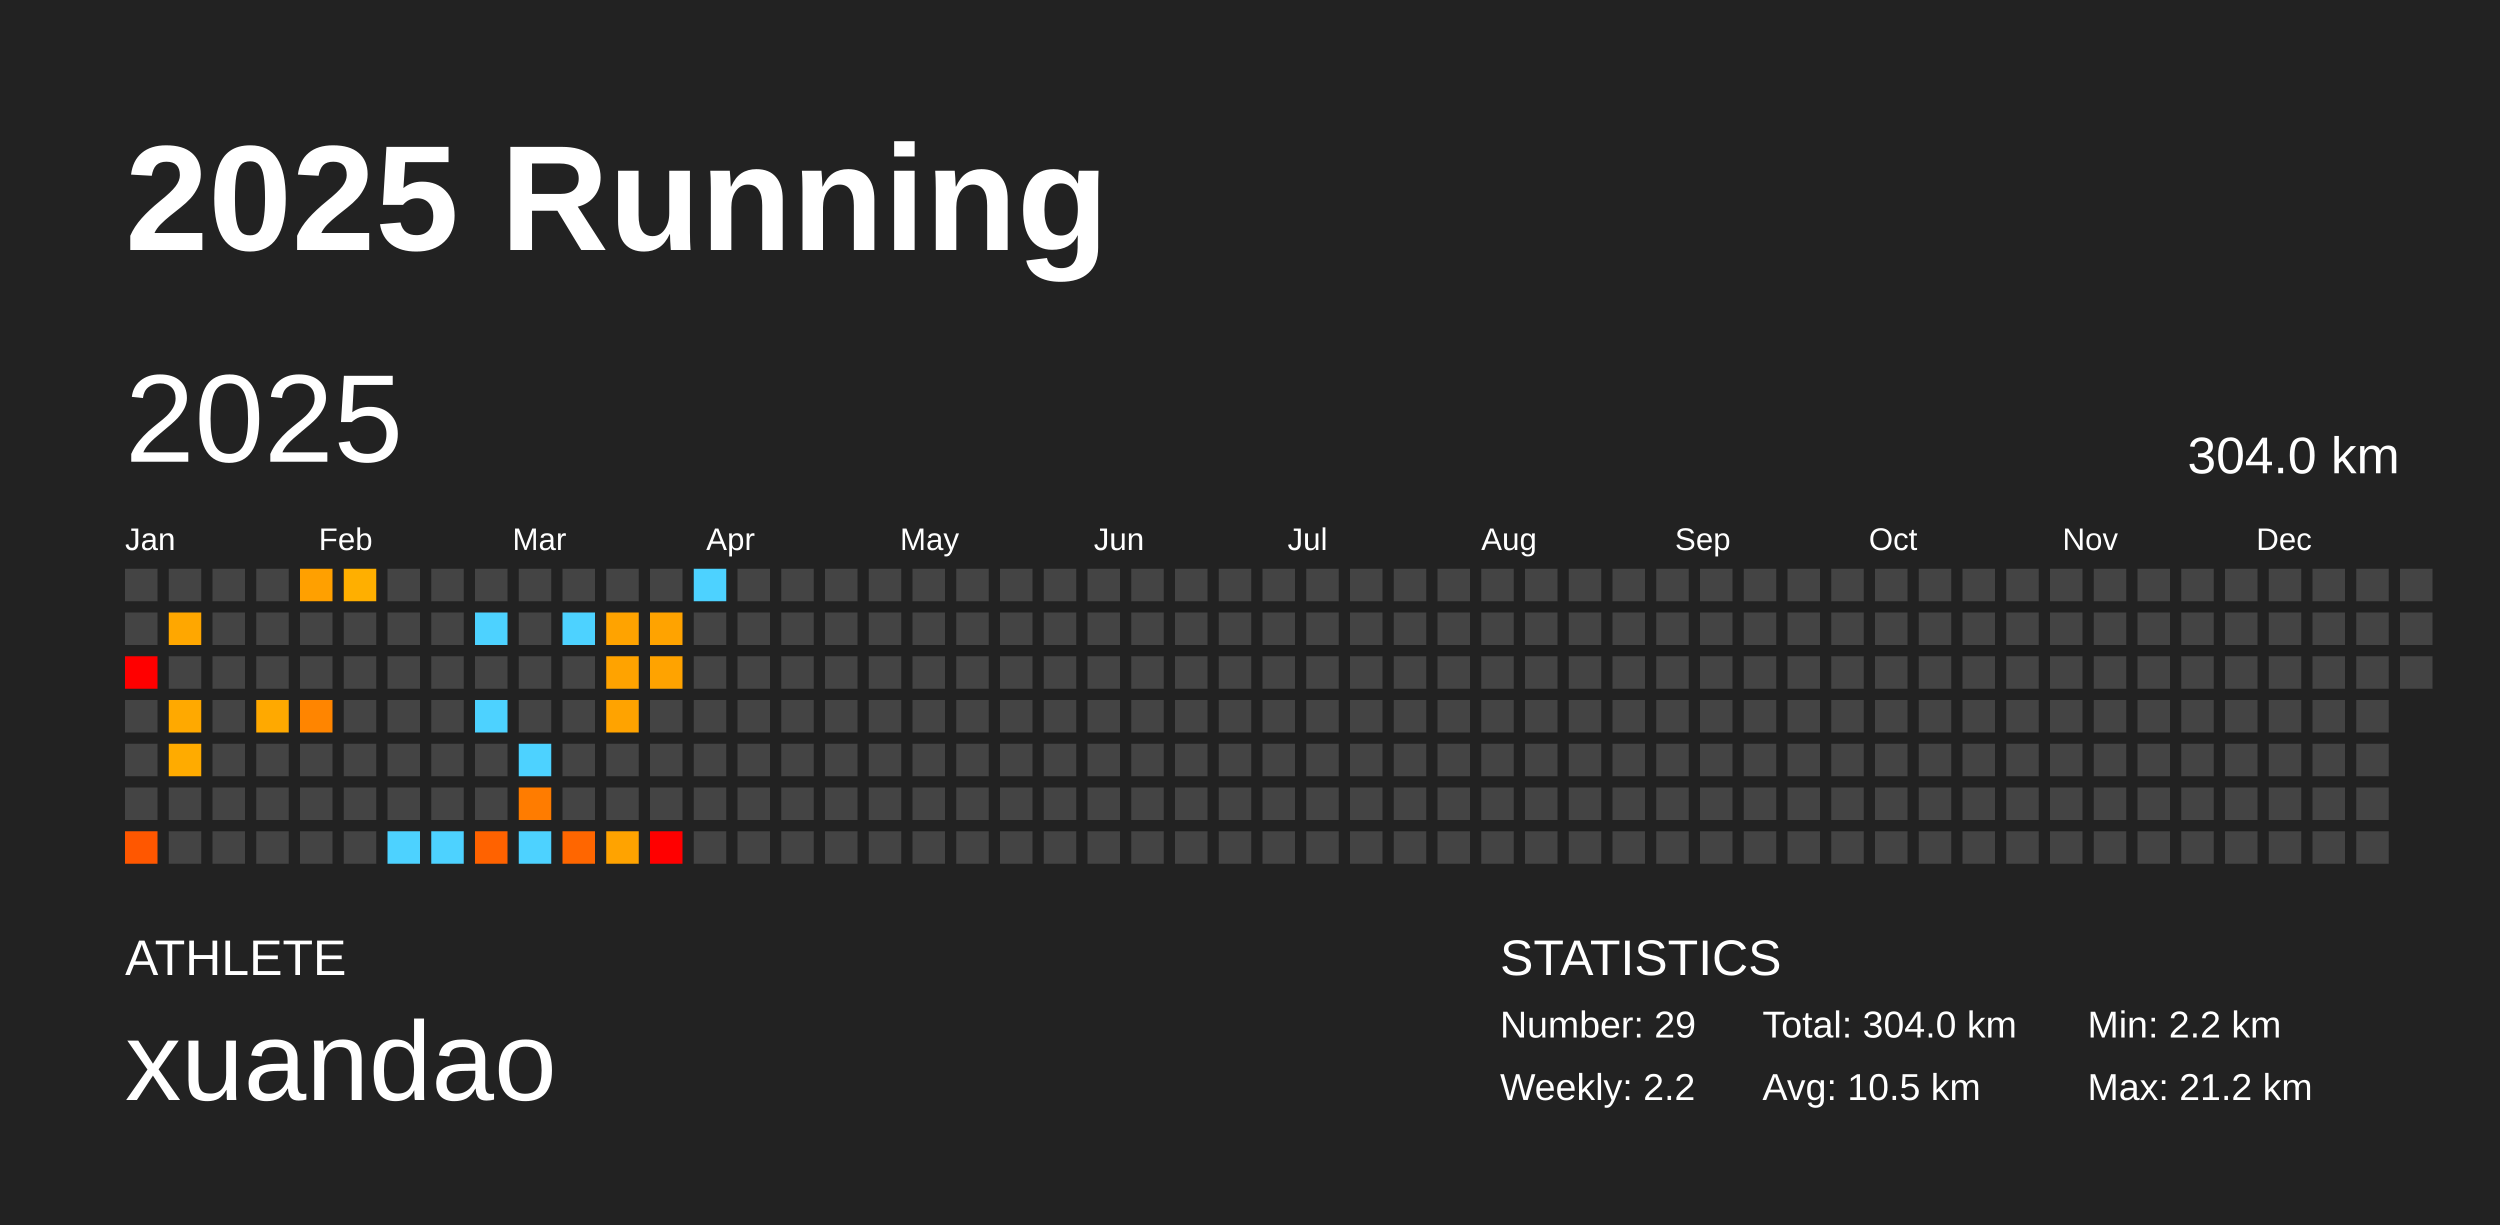
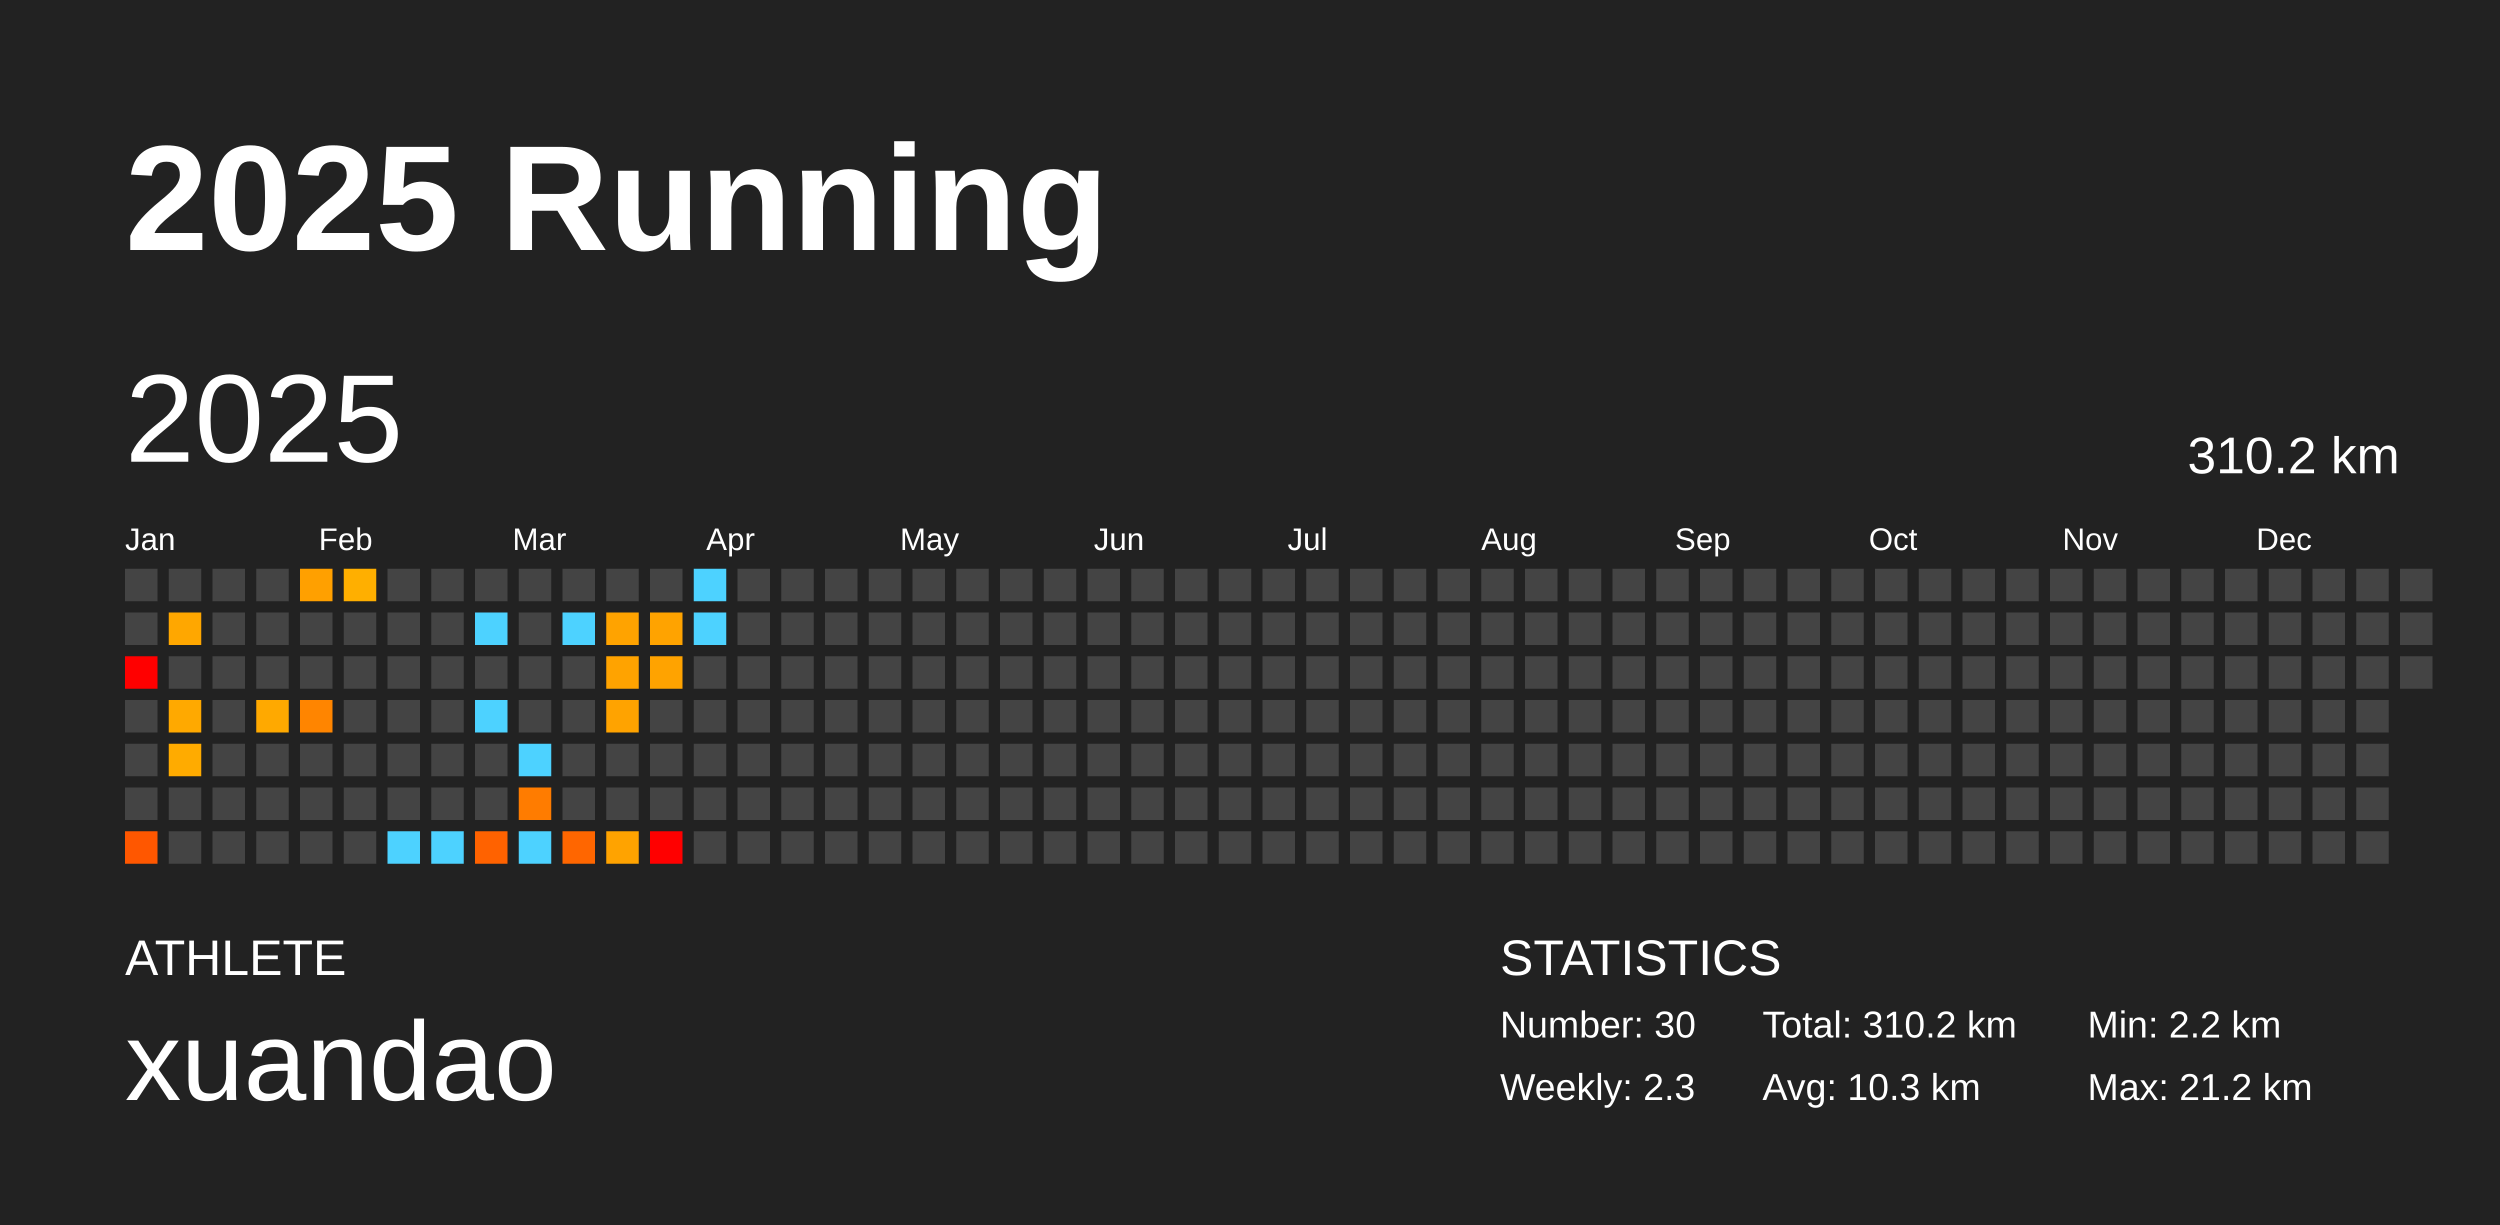
<svg xmlns="http://www.w3.org/2000/svg" baseProfile="full" height="98mm" version="1.1" viewBox="0,0,200,98" width="200mm">
  <defs />
  <rect fill="#222222" height="98" width="200" x="0" y="0" />
  <text fill="#FFFFFF" style="font-size:12px; font-family:Arial; font-weight:bold;" x="10" y="20">2025 Running</text>
  <text fill="#FFFFFF" style="font-size:4px; font-family:Arial" x="10" y="78">ATHLETE</text>
  <text fill="#FFFFFF" style="font-size:9px; font-family:Arial" x="10" y="88">xuandao</text>
  <text fill="#FFFFFF" style="font-size:4px; font-family:Arial" x="120" y="78">STATISTICS</text>
-   <text fill="#FFFFFF" style="font-size:3px; font-family:Arial" x="120" y="83">Number: 29</text>
-   <text fill="#FFFFFF" style="font-size:3px; font-family:Arial" x="120" y="88">Weekly: 2.2</text>
-   <text fill="#FFFFFF" style="font-size:3px; font-family:Arial" x="141" y="83">Total: 304.0 km</text>
-   <text fill="#FFFFFF" style="font-size:3px; font-family:Arial" x="141" y="88">Avg: 10.5 km</text>
+   <text fill="#FFFFFF" style="font-size:3px; font-family:Arial" x="120" y="83">Number: 30</text>
+   <text fill="#FFFFFF" style="font-size:3px; font-family:Arial" x="120" y="88">Weekly: 2.3</text>
+   <text fill="#FFFFFF" style="font-size:3px; font-family:Arial" x="141" y="83">Total: 310.2 km</text>
+   <text fill="#FFFFFF" style="font-size:3px; font-family:Arial" x="141" y="88">Avg: 10.3 km</text>
  <text fill="#FFFFFF" style="font-size:3px; font-family:Arial" x="167" y="83">Min: 2.2 km</text>
  <text fill="#FFFFFF" style="font-size:3px; font-family:Arial" x="167" y="88">Max: 21.2 km</text>
  <text dominant-baseline="hanging" fill="#FFFFFF" style="font-size:10.0px; font-family:Arial;" x="10" y="30">2025</text>
-   <text dominant-baseline="hanging" fill="#FFFFFF" style="font-size:4.125px; font-family:Arial;" x="175" y="35">304.0 km</text>
+   <text dominant-baseline="hanging" fill="#FFFFFF" style="font-size:4.125px; font-family:Arial;" x="175" y="35">310.2 km</text>
  <text fill="#FFFFFF" style="font-size:2.5px; font-family:Arial" x="10.0" y="44">Jan</text>
  <text fill="#FFFFFF" style="font-size:2.5px; font-family:Arial" x="25.5" y="44">Feb</text>
  <text fill="#FFFFFF" style="font-size:2.5px; font-family:Arial" x="41.0" y="44">Mar</text>
  <text fill="#FFFFFF" style="font-size:2.5px; font-family:Arial" x="56.5" y="44">Apr</text>
  <text fill="#FFFFFF" style="font-size:2.5px; font-family:Arial" x="72.0" y="44">May</text>
  <text fill="#FFFFFF" style="font-size:2.5px; font-family:Arial" x="87.5" y="44">Jun</text>
  <text fill="#FFFFFF" style="font-size:2.5px; font-family:Arial" x="103.0" y="44">Jul</text>
  <text fill="#FFFFFF" style="font-size:2.5px; font-family:Arial" x="118.5" y="44">Aug</text>
  <text fill="#FFFFFF" style="font-size:2.5px; font-family:Arial" x="134.0" y="44">Sep</text>
  <text fill="#FFFFFF" style="font-size:2.5px; font-family:Arial" x="149.5" y="44">Oct</text>
  <text fill="#FFFFFF" style="font-size:2.5px; font-family:Arial" x="165.0" y="44">Nov</text>
  <text fill="#FFFFFF" style="font-size:2.5px; font-family:Arial" x="180.5" y="44">Dec</text>
  <rect fill="#444444" height="2.6" width="2.6" x="10.0" y="45.5" />
  <rect fill="#444444" height="2.6" width="2.6" x="10.0" y="49.0" />
  <rect fill="red" height="2.6" width="2.6" x="10.0" y="52.5" />
  <rect fill="#444444" height="2.6" width="2.6" x="10.0" y="56.0" />
  <rect fill="#444444" height="2.6" width="2.6" x="10.0" y="59.5" />
  <rect fill="#444444" height="2.6" width="2.6" x="10.0" y="63.0" />
  <rect fill="#ff5700" height="2.6" width="2.6" x="10.0" y="66.5" />
  <rect fill="#444444" height="2.6" width="2.6" x="13.5" y="45.5" />
  <rect fill="#ffa700" height="2.6" width="2.6" x="13.5" y="49.0" />
  <rect fill="#444444" height="2.6" width="2.6" x="13.5" y="52.5" />
  <rect fill="#ffa900" height="2.6" width="2.6" x="13.5" y="56.0" />
  <rect fill="#ffab00" height="2.6" width="2.6" x="13.5" y="59.5" />
  <rect fill="#444444" height="2.6" width="2.6" x="13.5" y="63.0" />
  <rect fill="#444444" height="2.6" width="2.6" x="13.5" y="66.5" />
  <rect fill="#444444" height="2.6" width="2.6" x="17.0" y="45.5" />
  <rect fill="#444444" height="2.6" width="2.6" x="17.0" y="49.0" />
  <rect fill="#444444" height="2.6" width="2.6" x="17.0" y="52.5" />
  <rect fill="#444444" height="2.6" width="2.6" x="17.0" y="56.0" />
  <rect fill="#444444" height="2.6" width="2.6" x="17.0" y="59.5" />
  <rect fill="#444444" height="2.6" width="2.6" x="17.0" y="63.0" />
  <rect fill="#444444" height="2.6" width="2.6" x="17.0" y="66.5" />
  <rect fill="#444444" height="2.6" width="2.6" x="20.5" y="45.5" />
  <rect fill="#444444" height="2.6" width="2.6" x="20.5" y="49.0" />
  <rect fill="#444444" height="2.6" width="2.6" x="20.5" y="52.5" />
  <rect fill="#ffa900" height="2.6" width="2.6" x="20.5" y="56.0" />
  <rect fill="#444444" height="2.6" width="2.6" x="20.5" y="59.5" />
  <rect fill="#444444" height="2.6" width="2.6" x="20.5" y="63.0" />
  <rect fill="#444444" height="2.6" width="2.6" x="20.5" y="66.5" />
  <rect fill="#ffa000" height="2.6" width="2.6" x="24.0" y="45.5" />
  <rect fill="#444444" height="2.6" width="2.6" x="24.0" y="49.0" />
  <rect fill="#444444" height="2.6" width="2.6" x="24.0" y="52.5" />
  <rect fill="#ff8500" height="2.6" width="2.6" x="24.0" y="56.0" />
  <rect fill="#444444" height="2.6" width="2.6" x="24.0" y="59.5" />
  <rect fill="#444444" height="2.6" width="2.6" x="24.0" y="63.0" />
  <rect fill="#444444" height="2.6" width="2.6" x="24.0" y="66.5" />
  <rect fill="#ffaf00" height="2.6" width="2.6" x="27.5" y="45.5" />
  <rect fill="#444444" height="2.6" width="2.6" x="27.5" y="49.0" />
  <rect fill="#444444" height="2.6" width="2.6" x="27.5" y="52.5" />
  <rect fill="#444444" height="2.6" width="2.6" x="27.5" y="56.0" />
  <rect fill="#444444" height="2.6" width="2.6" x="27.5" y="59.5" />
  <rect fill="#444444" height="2.6" width="2.6" x="27.5" y="63.0" />
  <rect fill="#444444" height="2.6" width="2.6" x="27.5" y="66.5" />
  <rect fill="#444444" height="2.6" width="2.6" x="31.0" y="45.5" />
  <rect fill="#444444" height="2.6" width="2.6" x="31.0" y="49.0" />
  <rect fill="#444444" height="2.6" width="2.6" x="31.0" y="52.5" />
  <rect fill="#444444" height="2.6" width="2.6" x="31.0" y="56.0" />
  <rect fill="#444444" height="2.6" width="2.6" x="31.0" y="59.5" />
  <rect fill="#444444" height="2.6" width="2.6" x="31.0" y="63.0" />
  <rect fill="#4dd2ff" height="2.6" width="2.6" x="31.0" y="66.5" />
  <rect fill="#444444" height="2.6" width="2.6" x="34.5" y="45.5" />
  <rect fill="#444444" height="2.6" width="2.6" x="34.5" y="49.0" />
  <rect fill="#444444" height="2.6" width="2.6" x="34.5" y="52.5" />
  <rect fill="#444444" height="2.6" width="2.6" x="34.5" y="56.0" />
  <rect fill="#444444" height="2.6" width="2.6" x="34.5" y="59.5" />
  <rect fill="#444444" height="2.6" width="2.6" x="34.5" y="63.0" />
  <rect fill="#4dd2ff" height="2.6" width="2.6" x="34.5" y="66.5" />
  <rect fill="#444444" height="2.6" width="2.6" x="38.0" y="45.5" />
  <rect fill="#4dd2ff" height="2.6" width="2.6" x="38.0" y="49.0" />
  <rect fill="#444444" height="2.6" width="2.6" x="38.0" y="52.5" />
  <rect fill="#4dd2ff" height="2.6" width="2.6" x="38.0" y="56.0" />
  <rect fill="#444444" height="2.6" width="2.6" x="38.0" y="59.5" />
  <rect fill="#444444" height="2.6" width="2.6" x="38.0" y="63.0" />
  <rect fill="#ff6200" height="2.6" width="2.6" x="38.0" y="66.5" />
  <rect fill="#444444" height="2.6" width="2.6" x="41.5" y="45.5" />
  <rect fill="#444444" height="2.6" width="2.6" x="41.5" y="49.0" />
  <rect fill="#444444" height="2.6" width="2.6" x="41.5" y="52.5" />
  <rect fill="#444444" height="2.6" width="2.6" x="41.5" y="56.0" />
  <rect fill="#4dd2ff" height="2.6" width="2.6" x="41.5" y="59.5" />
  <rect fill="#ff7c00" height="2.6" width="2.6" x="41.5" y="63.0" />
  <rect fill="#4dd2ff" height="2.6" width="2.6" x="41.5" y="66.5" />
  <rect fill="#444444" height="2.6" width="2.6" x="45.0" y="45.5" />
  <rect fill="#4dd2ff" height="2.6" width="2.6" x="45.0" y="49.0" />
  <rect fill="#444444" height="2.6" width="2.6" x="45.0" y="52.5" />
  <rect fill="#444444" height="2.6" width="2.6" x="45.0" y="56.0" />
  <rect fill="#444444" height="2.6" width="2.6" x="45.0" y="59.5" />
  <rect fill="#444444" height="2.6" width="2.6" x="45.0" y="63.0" />
  <rect fill="#ff6600" height="2.6" width="2.6" x="45.0" y="66.5" />
  <rect fill="#444444" height="2.6" width="2.6" x="48.5" y="45.5" />
  <rect fill="#ffa300" height="2.6" width="2.6" x="48.5" y="49.0" />
  <rect fill="#ffa300" height="2.6" width="2.6" x="48.5" y="52.5" />
  <rect fill="#ffa300" height="2.6" width="2.6" x="48.5" y="56.0" />
  <rect fill="#444444" height="2.6" width="2.6" x="48.5" y="59.5" />
  <rect fill="#444444" height="2.6" width="2.6" x="48.5" y="63.0" />
  <rect fill="#ffa300" height="2.6" width="2.6" x="48.5" y="66.5" />
  <rect fill="#444444" height="2.6" width="2.6" x="52.0" y="45.5" />
  <rect fill="#ffa300" height="2.6" width="2.6" x="52.0" y="49.0" />
  <rect fill="#ffa300" height="2.6" width="2.6" x="52.0" y="52.5" />
  <rect fill="#444444" height="2.6" width="2.6" x="52.0" y="56.0" />
  <rect fill="#444444" height="2.6" width="2.6" x="52.0" y="59.5" />
  <rect fill="#444444" height="2.6" width="2.6" x="52.0" y="63.0" />
  <rect fill="red" height="2.6" width="2.6" x="52.0" y="66.5" />
  <rect fill="#4dd2ff" height="2.6" width="2.6" x="55.5" y="45.5" />
-   <rect fill="#444444" height="2.6" width="2.6" x="55.5" y="49.0" />
+   <rect fill="#4dd2ff" height="2.6" width="2.6" x="55.5" y="49.0" />
  <rect fill="#444444" height="2.6" width="2.6" x="55.5" y="52.5" />
  <rect fill="#444444" height="2.6" width="2.6" x="55.5" y="56.0" />
  <rect fill="#444444" height="2.6" width="2.6" x="55.5" y="59.5" />
  <rect fill="#444444" height="2.6" width="2.6" x="55.5" y="63.0" />
  <rect fill="#444444" height="2.6" width="2.6" x="55.5" y="66.5" />
  <rect fill="#444444" height="2.6" width="2.6" x="59.0" y="45.5" />
  <rect fill="#444444" height="2.6" width="2.6" x="59.0" y="49.0" />
  <rect fill="#444444" height="2.6" width="2.6" x="59.0" y="52.5" />
  <rect fill="#444444" height="2.6" width="2.6" x="59.0" y="56.0" />
  <rect fill="#444444" height="2.6" width="2.6" x="59.0" y="59.5" />
  <rect fill="#444444" height="2.6" width="2.6" x="59.0" y="63.0" />
  <rect fill="#444444" height="2.6" width="2.6" x="59.0" y="66.5" />
  <rect fill="#444444" height="2.6" width="2.6" x="62.5" y="45.5" />
  <rect fill="#444444" height="2.6" width="2.6" x="62.5" y="49.0" />
  <rect fill="#444444" height="2.6" width="2.6" x="62.5" y="52.5" />
  <rect fill="#444444" height="2.6" width="2.6" x="62.5" y="56.0" />
  <rect fill="#444444" height="2.6" width="2.6" x="62.5" y="59.5" />
  <rect fill="#444444" height="2.6" width="2.6" x="62.5" y="63.0" />
  <rect fill="#444444" height="2.6" width="2.6" x="62.5" y="66.5" />
  <rect fill="#444444" height="2.6" width="2.6" x="66.0" y="45.5" />
  <rect fill="#444444" height="2.6" width="2.6" x="66.0" y="49.0" />
  <rect fill="#444444" height="2.6" width="2.6" x="66.0" y="52.5" />
  <rect fill="#444444" height="2.6" width="2.6" x="66.0" y="56.0" />
  <rect fill="#444444" height="2.6" width="2.6" x="66.0" y="59.5" />
  <rect fill="#444444" height="2.6" width="2.6" x="66.0" y="63.0" />
  <rect fill="#444444" height="2.6" width="2.6" x="66.0" y="66.5" />
  <rect fill="#444444" height="2.6" width="2.6" x="69.5" y="45.5" />
  <rect fill="#444444" height="2.6" width="2.6" x="69.5" y="49.0" />
  <rect fill="#444444" height="2.6" width="2.6" x="69.5" y="52.5" />
  <rect fill="#444444" height="2.6" width="2.6" x="69.5" y="56.0" />
  <rect fill="#444444" height="2.6" width="2.6" x="69.5" y="59.5" />
  <rect fill="#444444" height="2.6" width="2.6" x="69.5" y="63.0" />
  <rect fill="#444444" height="2.6" width="2.6" x="69.5" y="66.5" />
  <rect fill="#444444" height="2.6" width="2.6" x="73.0" y="45.5" />
  <rect fill="#444444" height="2.6" width="2.6" x="73.0" y="49.0" />
  <rect fill="#444444" height="2.6" width="2.6" x="73.0" y="52.5" />
  <rect fill="#444444" height="2.6" width="2.6" x="73.0" y="56.0" />
  <rect fill="#444444" height="2.6" width="2.6" x="73.0" y="59.5" />
  <rect fill="#444444" height="2.6" width="2.6" x="73.0" y="63.0" />
  <rect fill="#444444" height="2.6" width="2.6" x="73.0" y="66.5" />
  <rect fill="#444444" height="2.6" width="2.6" x="76.5" y="45.5" />
  <rect fill="#444444" height="2.6" width="2.6" x="76.5" y="49.0" />
  <rect fill="#444444" height="2.6" width="2.6" x="76.5" y="52.5" />
  <rect fill="#444444" height="2.6" width="2.6" x="76.5" y="56.0" />
  <rect fill="#444444" height="2.6" width="2.6" x="76.5" y="59.5" />
  <rect fill="#444444" height="2.6" width="2.6" x="76.5" y="63.0" />
  <rect fill="#444444" height="2.6" width="2.6" x="76.5" y="66.5" />
  <rect fill="#444444" height="2.6" width="2.6" x="80.0" y="45.5" />
  <rect fill="#444444" height="2.6" width="2.6" x="80.0" y="49.0" />
  <rect fill="#444444" height="2.6" width="2.6" x="80.0" y="52.5" />
  <rect fill="#444444" height="2.6" width="2.6" x="80.0" y="56.0" />
  <rect fill="#444444" height="2.6" width="2.6" x="80.0" y="59.5" />
  <rect fill="#444444" height="2.6" width="2.6" x="80.0" y="63.0" />
  <rect fill="#444444" height="2.6" width="2.6" x="80.0" y="66.5" />
  <rect fill="#444444" height="2.6" width="2.6" x="83.5" y="45.5" />
  <rect fill="#444444" height="2.6" width="2.6" x="83.5" y="49.0" />
  <rect fill="#444444" height="2.6" width="2.6" x="83.5" y="52.5" />
  <rect fill="#444444" height="2.6" width="2.6" x="83.5" y="56.0" />
  <rect fill="#444444" height="2.6" width="2.6" x="83.5" y="59.5" />
  <rect fill="#444444" height="2.6" width="2.6" x="83.5" y="63.0" />
  <rect fill="#444444" height="2.6" width="2.6" x="83.5" y="66.5" />
  <rect fill="#444444" height="2.6" width="2.6" x="87.0" y="45.5" />
  <rect fill="#444444" height="2.6" width="2.6" x="87.0" y="49.0" />
  <rect fill="#444444" height="2.6" width="2.6" x="87.0" y="52.5" />
  <rect fill="#444444" height="2.6" width="2.6" x="87.0" y="56.0" />
  <rect fill="#444444" height="2.6" width="2.6" x="87.0" y="59.5" />
  <rect fill="#444444" height="2.6" width="2.6" x="87.0" y="63.0" />
  <rect fill="#444444" height="2.6" width="2.6" x="87.0" y="66.5" />
  <rect fill="#444444" height="2.6" width="2.6" x="90.5" y="45.5" />
  <rect fill="#444444" height="2.6" width="2.6" x="90.5" y="49.0" />
  <rect fill="#444444" height="2.6" width="2.6" x="90.5" y="52.5" />
  <rect fill="#444444" height="2.6" width="2.6" x="90.5" y="56.0" />
  <rect fill="#444444" height="2.6" width="2.6" x="90.5" y="59.5" />
  <rect fill="#444444" height="2.6" width="2.6" x="90.5" y="63.0" />
  <rect fill="#444444" height="2.6" width="2.6" x="90.5" y="66.5" />
  <rect fill="#444444" height="2.6" width="2.6" x="94.0" y="45.5" />
  <rect fill="#444444" height="2.6" width="2.6" x="94.0" y="49.0" />
  <rect fill="#444444" height="2.6" width="2.6" x="94.0" y="52.5" />
  <rect fill="#444444" height="2.6" width="2.6" x="94.0" y="56.0" />
  <rect fill="#444444" height="2.6" width="2.6" x="94.0" y="59.5" />
  <rect fill="#444444" height="2.6" width="2.6" x="94.0" y="63.0" />
  <rect fill="#444444" height="2.6" width="2.6" x="94.0" y="66.5" />
  <rect fill="#444444" height="2.6" width="2.6" x="97.5" y="45.5" />
  <rect fill="#444444" height="2.6" width="2.6" x="97.5" y="49.0" />
  <rect fill="#444444" height="2.6" width="2.6" x="97.5" y="52.5" />
  <rect fill="#444444" height="2.6" width="2.6" x="97.5" y="56.0" />
  <rect fill="#444444" height="2.6" width="2.6" x="97.5" y="59.5" />
  <rect fill="#444444" height="2.6" width="2.6" x="97.5" y="63.0" />
  <rect fill="#444444" height="2.6" width="2.6" x="97.5" y="66.5" />
  <rect fill="#444444" height="2.6" width="2.6" x="101.0" y="45.5" />
  <rect fill="#444444" height="2.6" width="2.6" x="101.0" y="49.0" />
  <rect fill="#444444" height="2.6" width="2.6" x="101.0" y="52.5" />
  <rect fill="#444444" height="2.6" width="2.6" x="101.0" y="56.0" />
  <rect fill="#444444" height="2.6" width="2.6" x="101.0" y="59.5" />
  <rect fill="#444444" height="2.6" width="2.6" x="101.0" y="63.0" />
  <rect fill="#444444" height="2.6" width="2.6" x="101.0" y="66.5" />
  <rect fill="#444444" height="2.6" width="2.6" x="104.5" y="45.5" />
  <rect fill="#444444" height="2.6" width="2.6" x="104.5" y="49.0" />
  <rect fill="#444444" height="2.6" width="2.6" x="104.5" y="52.5" />
  <rect fill="#444444" height="2.6" width="2.6" x="104.5" y="56.0" />
  <rect fill="#444444" height="2.6" width="2.6" x="104.5" y="59.5" />
  <rect fill="#444444" height="2.6" width="2.6" x="104.5" y="63.0" />
  <rect fill="#444444" height="2.6" width="2.6" x="104.5" y="66.5" />
  <rect fill="#444444" height="2.6" width="2.6" x="108.0" y="45.5" />
  <rect fill="#444444" height="2.6" width="2.6" x="108.0" y="49.0" />
  <rect fill="#444444" height="2.6" width="2.6" x="108.0" y="52.5" />
  <rect fill="#444444" height="2.6" width="2.6" x="108.0" y="56.0" />
  <rect fill="#444444" height="2.6" width="2.6" x="108.0" y="59.5" />
  <rect fill="#444444" height="2.6" width="2.6" x="108.0" y="63.0" />
  <rect fill="#444444" height="2.6" width="2.6" x="108.0" y="66.5" />
  <rect fill="#444444" height="2.6" width="2.6" x="111.5" y="45.5" />
  <rect fill="#444444" height="2.6" width="2.6" x="111.5" y="49.0" />
  <rect fill="#444444" height="2.6" width="2.6" x="111.5" y="52.5" />
  <rect fill="#444444" height="2.6" width="2.6" x="111.5" y="56.0" />
  <rect fill="#444444" height="2.6" width="2.6" x="111.5" y="59.5" />
  <rect fill="#444444" height="2.6" width="2.6" x="111.5" y="63.0" />
  <rect fill="#444444" height="2.6" width="2.6" x="111.5" y="66.5" />
  <rect fill="#444444" height="2.6" width="2.6" x="115.0" y="45.5" />
  <rect fill="#444444" height="2.6" width="2.6" x="115.0" y="49.0" />
  <rect fill="#444444" height="2.6" width="2.6" x="115.0" y="52.5" />
  <rect fill="#444444" height="2.6" width="2.6" x="115.0" y="56.0" />
  <rect fill="#444444" height="2.6" width="2.6" x="115.0" y="59.5" />
  <rect fill="#444444" height="2.6" width="2.6" x="115.0" y="63.0" />
  <rect fill="#444444" height="2.6" width="2.6" x="115.0" y="66.5" />
  <rect fill="#444444" height="2.6" width="2.6" x="118.5" y="45.5" />
  <rect fill="#444444" height="2.6" width="2.6" x="118.5" y="49.0" />
  <rect fill="#444444" height="2.6" width="2.6" x="118.5" y="52.5" />
  <rect fill="#444444" height="2.6" width="2.6" x="118.5" y="56.0" />
  <rect fill="#444444" height="2.6" width="2.6" x="118.5" y="59.5" />
  <rect fill="#444444" height="2.6" width="2.6" x="118.5" y="63.0" />
  <rect fill="#444444" height="2.6" width="2.6" x="118.5" y="66.5" />
  <rect fill="#444444" height="2.6" width="2.6" x="122.0" y="45.5" />
  <rect fill="#444444" height="2.6" width="2.6" x="122.0" y="49.0" />
  <rect fill="#444444" height="2.6" width="2.6" x="122.0" y="52.5" />
  <rect fill="#444444" height="2.6" width="2.6" x="122.0" y="56.0" />
  <rect fill="#444444" height="2.6" width="2.6" x="122.0" y="59.5" />
  <rect fill="#444444" height="2.6" width="2.6" x="122.0" y="63.0" />
  <rect fill="#444444" height="2.6" width="2.6" x="122.0" y="66.5" />
  <rect fill="#444444" height="2.6" width="2.6" x="125.5" y="45.5" />
  <rect fill="#444444" height="2.6" width="2.6" x="125.5" y="49.0" />
  <rect fill="#444444" height="2.6" width="2.6" x="125.5" y="52.5" />
  <rect fill="#444444" height="2.6" width="2.6" x="125.5" y="56.0" />
  <rect fill="#444444" height="2.6" width="2.6" x="125.5" y="59.5" />
  <rect fill="#444444" height="2.6" width="2.6" x="125.5" y="63.0" />
  <rect fill="#444444" height="2.6" width="2.6" x="125.5" y="66.5" />
  <rect fill="#444444" height="2.6" width="2.6" x="129.0" y="45.5" />
  <rect fill="#444444" height="2.6" width="2.6" x="129.0" y="49.0" />
  <rect fill="#444444" height="2.6" width="2.6" x="129.0" y="52.5" />
  <rect fill="#444444" height="2.6" width="2.6" x="129.0" y="56.0" />
  <rect fill="#444444" height="2.6" width="2.6" x="129.0" y="59.5" />
  <rect fill="#444444" height="2.6" width="2.6" x="129.0" y="63.0" />
  <rect fill="#444444" height="2.6" width="2.6" x="129.0" y="66.5" />
  <rect fill="#444444" height="2.6" width="2.6" x="132.5" y="45.5" />
  <rect fill="#444444" height="2.6" width="2.6" x="132.5" y="49.0" />
  <rect fill="#444444" height="2.6" width="2.6" x="132.5" y="52.5" />
  <rect fill="#444444" height="2.6" width="2.6" x="132.5" y="56.0" />
  <rect fill="#444444" height="2.6" width="2.6" x="132.5" y="59.5" />
  <rect fill="#444444" height="2.6" width="2.6" x="132.5" y="63.0" />
  <rect fill="#444444" height="2.6" width="2.6" x="132.5" y="66.5" />
  <rect fill="#444444" height="2.6" width="2.6" x="136.0" y="45.5" />
  <rect fill="#444444" height="2.6" width="2.6" x="136.0" y="49.0" />
  <rect fill="#444444" height="2.6" width="2.6" x="136.0" y="52.5" />
  <rect fill="#444444" height="2.6" width="2.6" x="136.0" y="56.0" />
  <rect fill="#444444" height="2.6" width="2.6" x="136.0" y="59.5" />
  <rect fill="#444444" height="2.6" width="2.6" x="136.0" y="63.0" />
  <rect fill="#444444" height="2.6" width="2.6" x="136.0" y="66.5" />
  <rect fill="#444444" height="2.6" width="2.6" x="139.5" y="45.5" />
  <rect fill="#444444" height="2.6" width="2.6" x="139.5" y="49.0" />
  <rect fill="#444444" height="2.6" width="2.6" x="139.5" y="52.5" />
  <rect fill="#444444" height="2.6" width="2.6" x="139.5" y="56.0" />
  <rect fill="#444444" height="2.6" width="2.6" x="139.5" y="59.5" />
  <rect fill="#444444" height="2.6" width="2.6" x="139.5" y="63.0" />
  <rect fill="#444444" height="2.6" width="2.6" x="139.5" y="66.5" />
  <rect fill="#444444" height="2.6" width="2.6" x="143.0" y="45.5" />
  <rect fill="#444444" height="2.6" width="2.6" x="143.0" y="49.0" />
  <rect fill="#444444" height="2.6" width="2.6" x="143.0" y="52.5" />
  <rect fill="#444444" height="2.6" width="2.6" x="143.0" y="56.0" />
  <rect fill="#444444" height="2.6" width="2.6" x="143.0" y="59.5" />
  <rect fill="#444444" height="2.6" width="2.6" x="143.0" y="63.0" />
  <rect fill="#444444" height="2.6" width="2.6" x="143.0" y="66.5" />
  <rect fill="#444444" height="2.6" width="2.6" x="146.5" y="45.5" />
  <rect fill="#444444" height="2.6" width="2.6" x="146.5" y="49.0" />
  <rect fill="#444444" height="2.6" width="2.6" x="146.5" y="52.5" />
  <rect fill="#444444" height="2.6" width="2.6" x="146.5" y="56.0" />
  <rect fill="#444444" height="2.6" width="2.6" x="146.5" y="59.5" />
  <rect fill="#444444" height="2.6" width="2.6" x="146.5" y="63.0" />
  <rect fill="#444444" height="2.6" width="2.6" x="146.5" y="66.5" />
  <rect fill="#444444" height="2.6" width="2.6" x="150.0" y="45.5" />
  <rect fill="#444444" height="2.6" width="2.6" x="150.0" y="49.0" />
  <rect fill="#444444" height="2.6" width="2.6" x="150.0" y="52.5" />
  <rect fill="#444444" height="2.6" width="2.6" x="150.0" y="56.0" />
  <rect fill="#444444" height="2.6" width="2.6" x="150.0" y="59.5" />
  <rect fill="#444444" height="2.6" width="2.6" x="150.0" y="63.0" />
  <rect fill="#444444" height="2.6" width="2.6" x="150.0" y="66.5" />
  <rect fill="#444444" height="2.6" width="2.6" x="153.5" y="45.5" />
  <rect fill="#444444" height="2.6" width="2.6" x="153.5" y="49.0" />
  <rect fill="#444444" height="2.6" width="2.6" x="153.5" y="52.5" />
  <rect fill="#444444" height="2.6" width="2.6" x="153.5" y="56.0" />
  <rect fill="#444444" height="2.6" width="2.6" x="153.5" y="59.5" />
  <rect fill="#444444" height="2.6" width="2.6" x="153.5" y="63.0" />
  <rect fill="#444444" height="2.6" width="2.6" x="153.5" y="66.5" />
  <rect fill="#444444" height="2.6" width="2.6" x="157.0" y="45.5" />
  <rect fill="#444444" height="2.6" width="2.6" x="157.0" y="49.0" />
  <rect fill="#444444" height="2.6" width="2.6" x="157.0" y="52.5" />
  <rect fill="#444444" height="2.6" width="2.6" x="157.0" y="56.0" />
  <rect fill="#444444" height="2.6" width="2.6" x="157.0" y="59.5" />
  <rect fill="#444444" height="2.6" width="2.6" x="157.0" y="63.0" />
  <rect fill="#444444" height="2.6" width="2.6" x="157.0" y="66.5" />
  <rect fill="#444444" height="2.6" width="2.6" x="160.5" y="45.5" />
  <rect fill="#444444" height="2.6" width="2.6" x="160.5" y="49.0" />
  <rect fill="#444444" height="2.6" width="2.6" x="160.5" y="52.5" />
  <rect fill="#444444" height="2.6" width="2.6" x="160.5" y="56.0" />
  <rect fill="#444444" height="2.6" width="2.6" x="160.5" y="59.5" />
  <rect fill="#444444" height="2.6" width="2.6" x="160.5" y="63.0" />
  <rect fill="#444444" height="2.6" width="2.6" x="160.5" y="66.5" />
  <rect fill="#444444" height="2.6" width="2.6" x="164.0" y="45.5" />
  <rect fill="#444444" height="2.6" width="2.6" x="164.0" y="49.0" />
  <rect fill="#444444" height="2.6" width="2.6" x="164.0" y="52.5" />
  <rect fill="#444444" height="2.6" width="2.6" x="164.0" y="56.0" />
  <rect fill="#444444" height="2.6" width="2.6" x="164.0" y="59.5" />
  <rect fill="#444444" height="2.6" width="2.6" x="164.0" y="63.0" />
  <rect fill="#444444" height="2.6" width="2.6" x="164.0" y="66.5" />
  <rect fill="#444444" height="2.6" width="2.6" x="167.5" y="45.5" />
  <rect fill="#444444" height="2.6" width="2.6" x="167.5" y="49.0" />
  <rect fill="#444444" height="2.6" width="2.6" x="167.5" y="52.5" />
  <rect fill="#444444" height="2.6" width="2.6" x="167.5" y="56.0" />
  <rect fill="#444444" height="2.6" width="2.6" x="167.5" y="59.5" />
  <rect fill="#444444" height="2.6" width="2.6" x="167.5" y="63.0" />
  <rect fill="#444444" height="2.6" width="2.6" x="167.5" y="66.5" />
  <rect fill="#444444" height="2.6" width="2.6" x="171.0" y="45.5" />
  <rect fill="#444444" height="2.6" width="2.6" x="171.0" y="49.0" />
  <rect fill="#444444" height="2.6" width="2.6" x="171.0" y="52.5" />
  <rect fill="#444444" height="2.6" width="2.6" x="171.0" y="56.0" />
  <rect fill="#444444" height="2.6" width="2.6" x="171.0" y="59.5" />
  <rect fill="#444444" height="2.6" width="2.6" x="171.0" y="63.0" />
  <rect fill="#444444" height="2.6" width="2.6" x="171.0" y="66.5" />
  <rect fill="#444444" height="2.6" width="2.6" x="174.5" y="45.5" />
  <rect fill="#444444" height="2.6" width="2.6" x="174.5" y="49.0" />
  <rect fill="#444444" height="2.6" width="2.6" x="174.5" y="52.5" />
  <rect fill="#444444" height="2.6" width="2.6" x="174.5" y="56.0" />
  <rect fill="#444444" height="2.6" width="2.6" x="174.5" y="59.5" />
  <rect fill="#444444" height="2.6" width="2.6" x="174.5" y="63.0" />
  <rect fill="#444444" height="2.6" width="2.6" x="174.5" y="66.5" />
  <rect fill="#444444" height="2.6" width="2.6" x="178.0" y="45.5" />
  <rect fill="#444444" height="2.6" width="2.6" x="178.0" y="49.0" />
  <rect fill="#444444" height="2.6" width="2.6" x="178.0" y="52.5" />
  <rect fill="#444444" height="2.6" width="2.6" x="178.0" y="56.0" />
  <rect fill="#444444" height="2.6" width="2.6" x="178.0" y="59.5" />
  <rect fill="#444444" height="2.6" width="2.6" x="178.0" y="63.0" />
  <rect fill="#444444" height="2.6" width="2.6" x="178.0" y="66.5" />
  <rect fill="#444444" height="2.6" width="2.6" x="181.5" y="45.5" />
  <rect fill="#444444" height="2.6" width="2.6" x="181.5" y="49.0" />
  <rect fill="#444444" height="2.6" width="2.6" x="181.5" y="52.5" />
  <rect fill="#444444" height="2.6" width="2.6" x="181.5" y="56.0" />
  <rect fill="#444444" height="2.6" width="2.6" x="181.5" y="59.5" />
  <rect fill="#444444" height="2.6" width="2.6" x="181.5" y="63.0" />
  <rect fill="#444444" height="2.6" width="2.6" x="181.5" y="66.5" />
  <rect fill="#444444" height="2.6" width="2.6" x="185.0" y="45.5" />
  <rect fill="#444444" height="2.6" width="2.6" x="185.0" y="49.0" />
  <rect fill="#444444" height="2.6" width="2.6" x="185.0" y="52.5" />
  <rect fill="#444444" height="2.6" width="2.6" x="185.0" y="56.0" />
  <rect fill="#444444" height="2.6" width="2.6" x="185.0" y="59.5" />
  <rect fill="#444444" height="2.6" width="2.6" x="185.0" y="63.0" />
  <rect fill="#444444" height="2.6" width="2.6" x="185.0" y="66.5" />
  <rect fill="#444444" height="2.6" width="2.6" x="188.5" y="45.5" />
  <rect fill="#444444" height="2.6" width="2.6" x="188.5" y="49.0" />
  <rect fill="#444444" height="2.6" width="2.6" x="188.5" y="52.5" />
  <rect fill="#444444" height="2.6" width="2.6" x="188.5" y="56.0" />
  <rect fill="#444444" height="2.6" width="2.6" x="188.5" y="59.5" />
  <rect fill="#444444" height="2.6" width="2.6" x="188.5" y="63.0" />
  <rect fill="#444444" height="2.6" width="2.6" x="188.5" y="66.5" />
  <rect fill="#444444" height="2.6" width="2.6" x="192.0" y="45.5" />
  <rect fill="#444444" height="2.6" width="2.6" x="192.0" y="49.0" />
  <rect fill="#444444" height="2.6" width="2.6" x="192.0" y="52.5" />
</svg>
